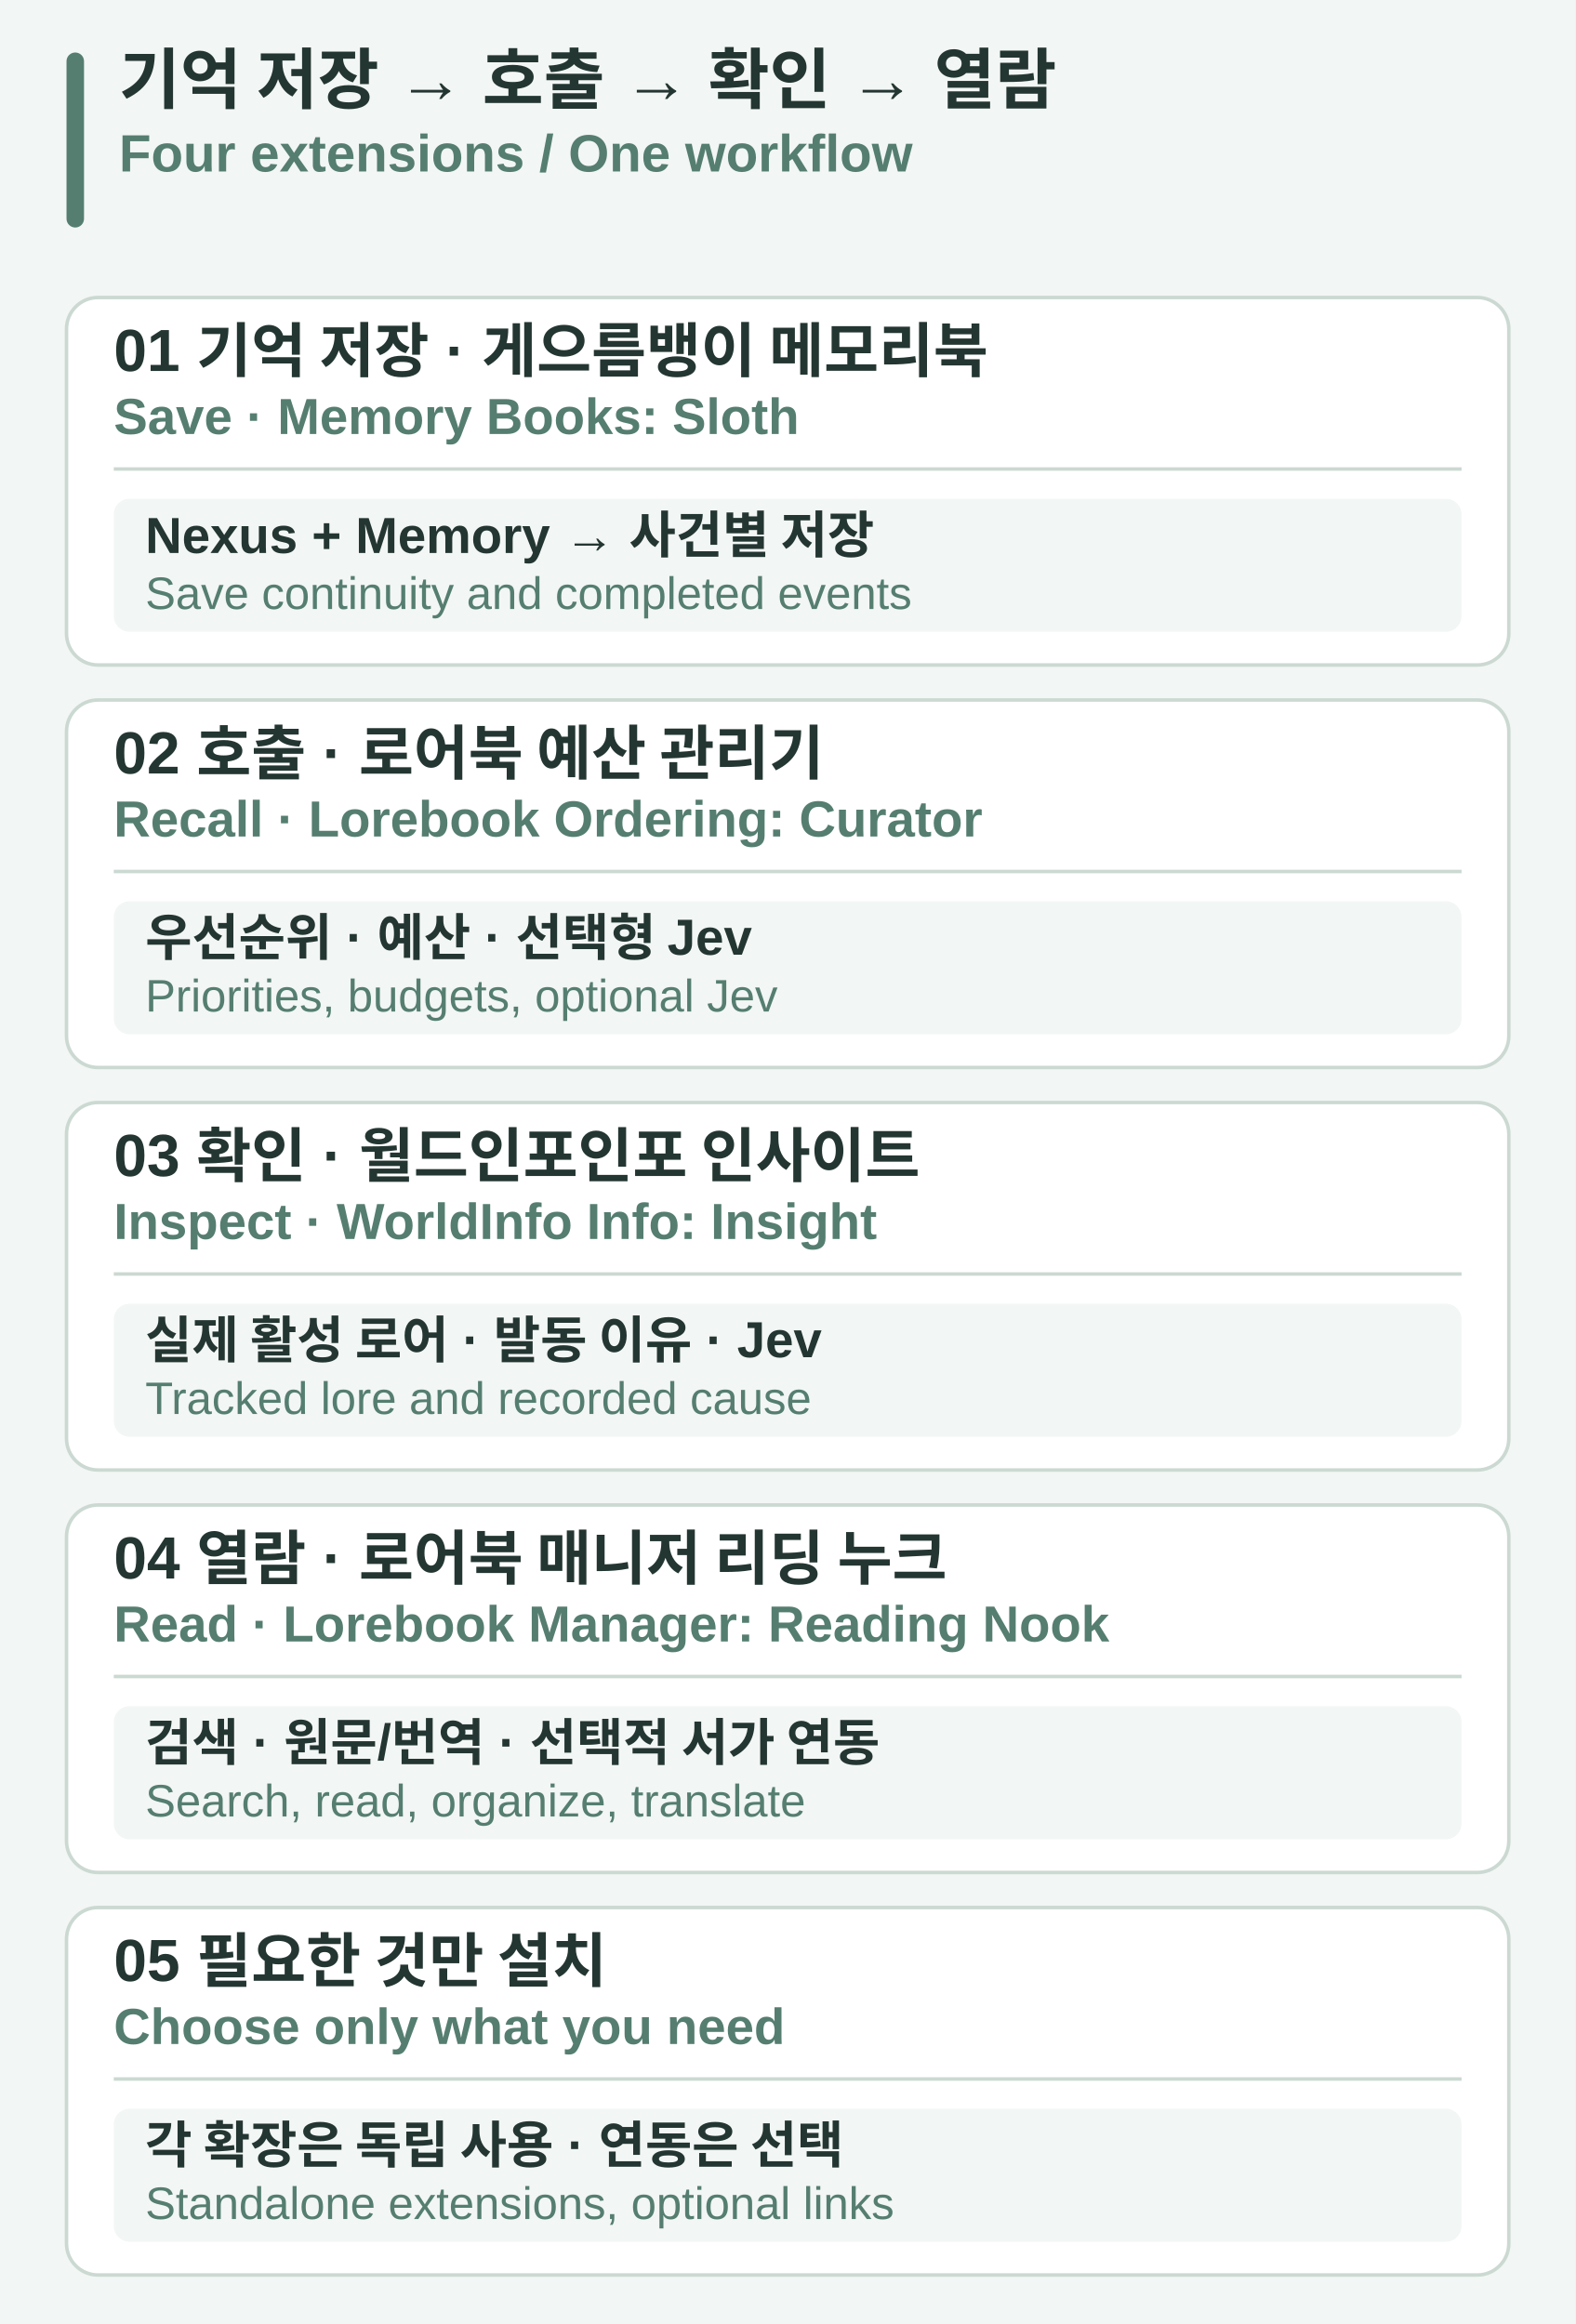
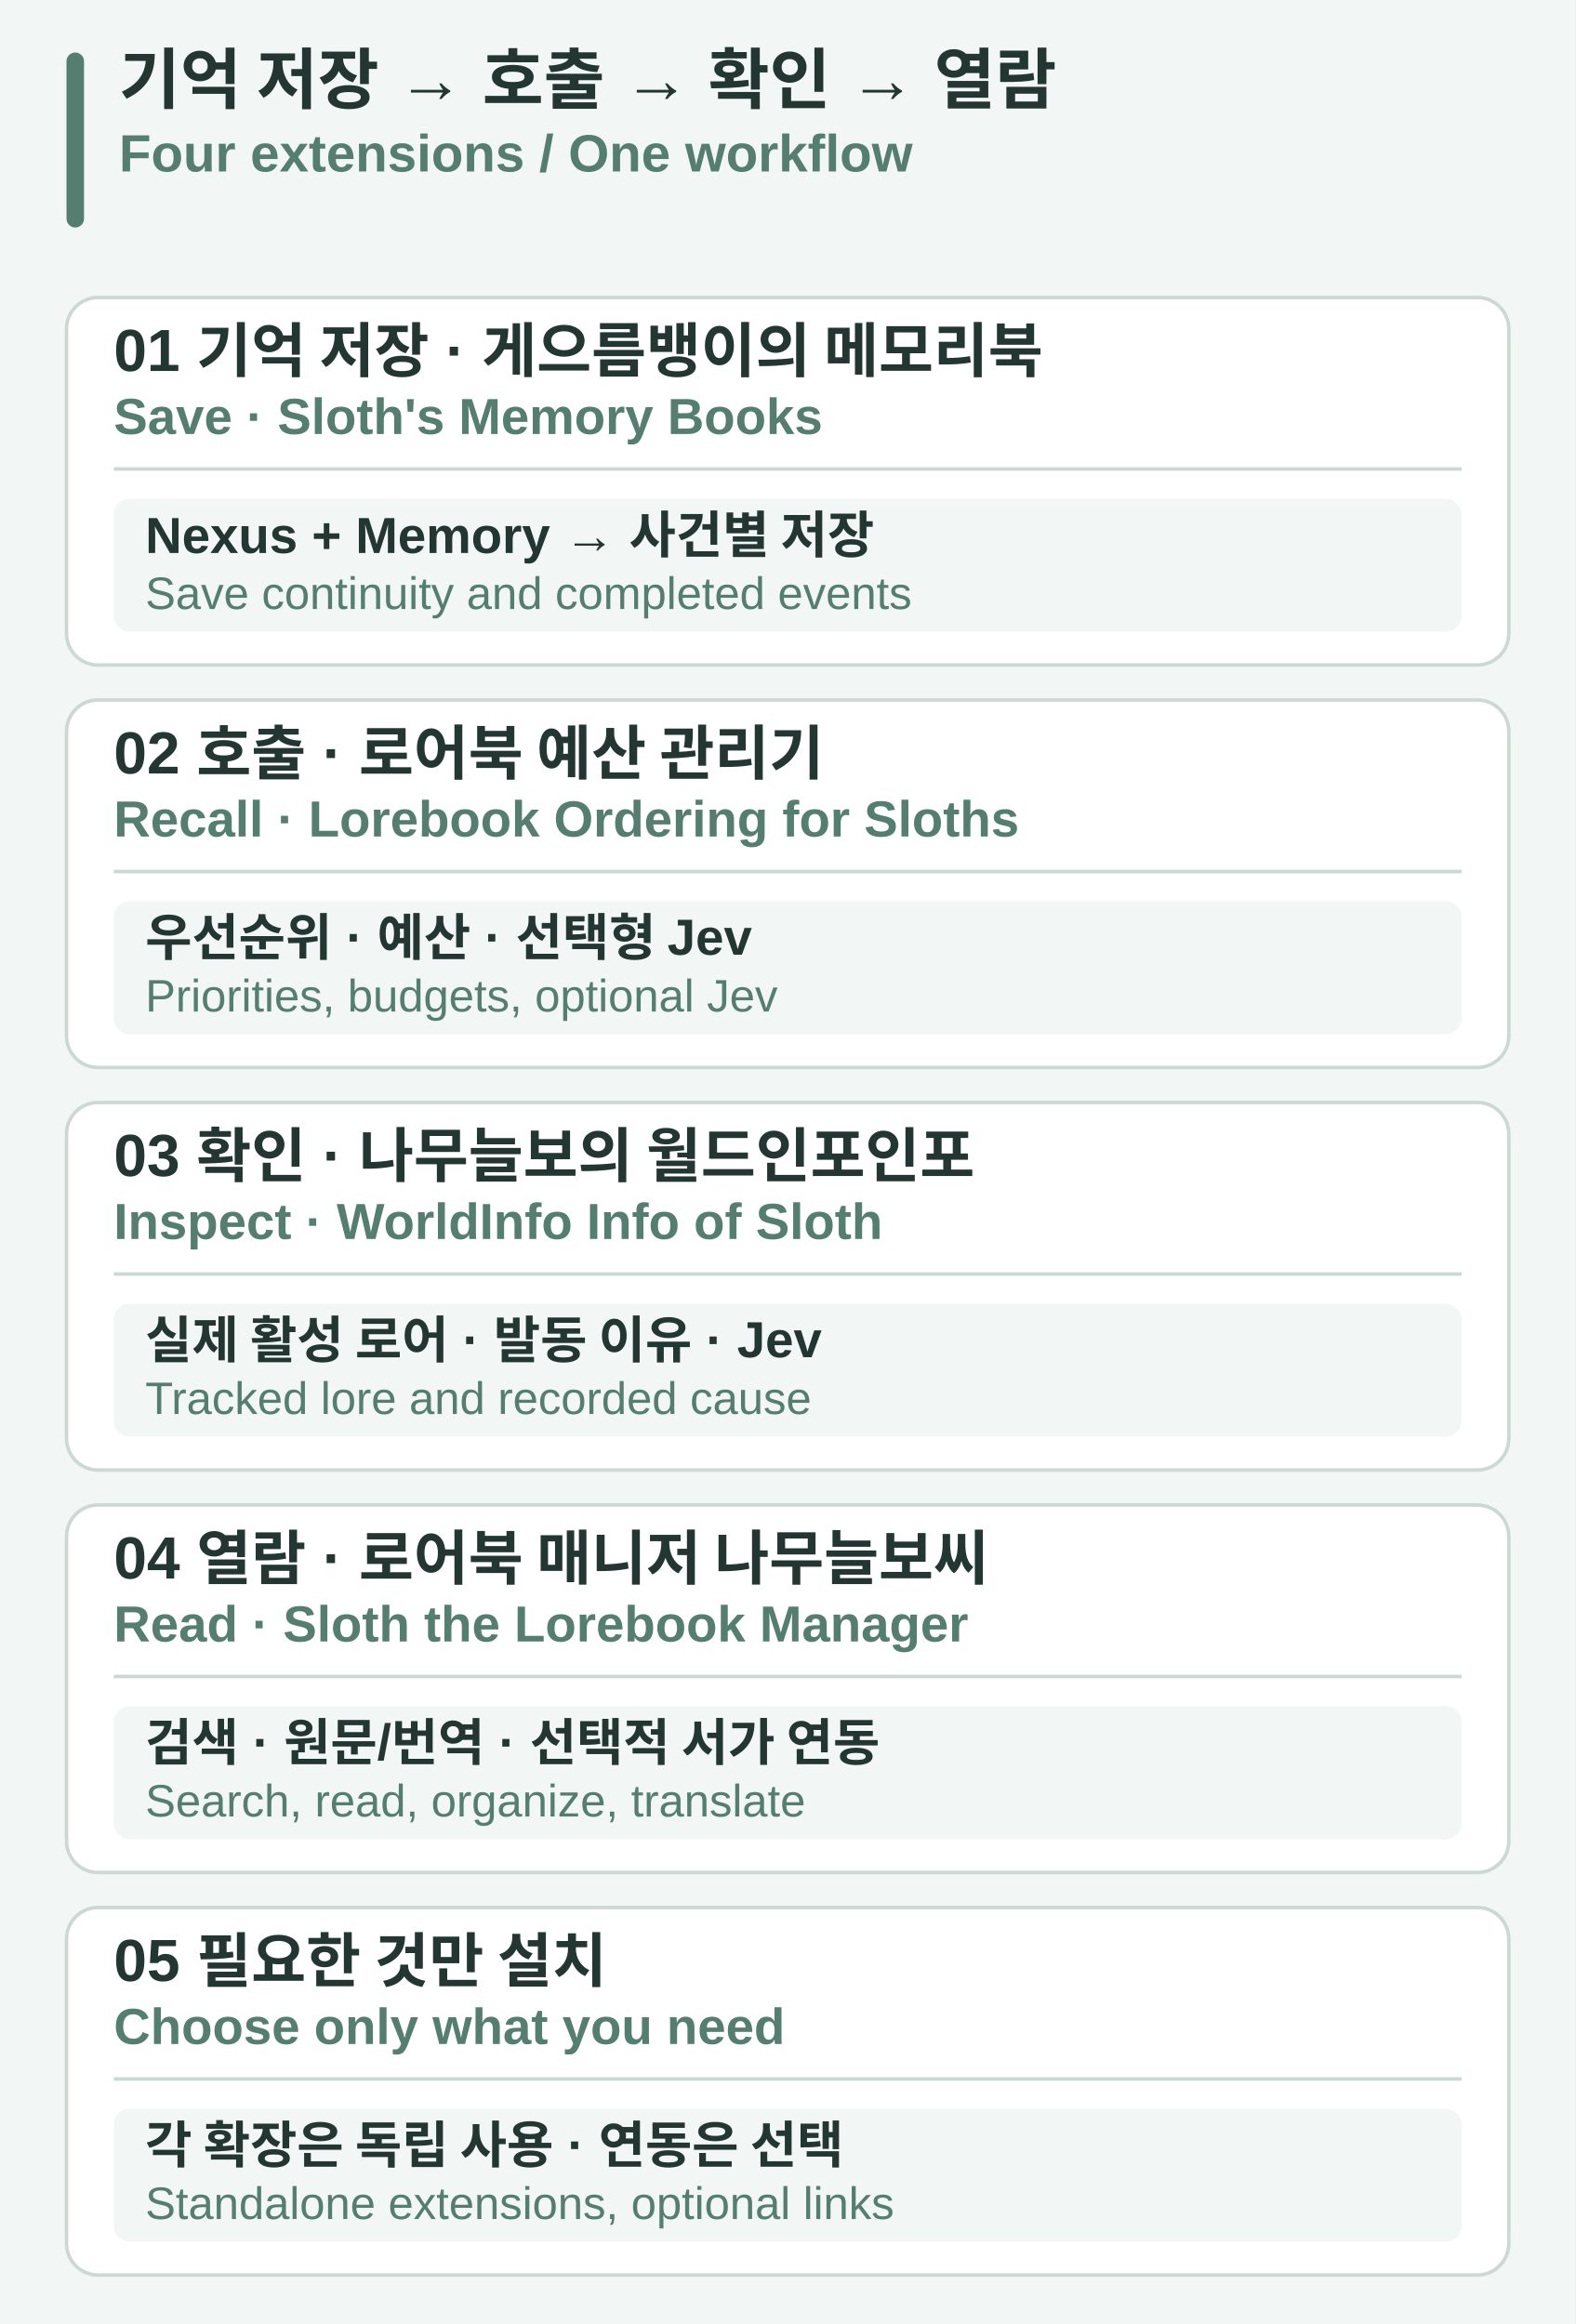
<svg xmlns="http://www.w3.org/2000/svg" width="900" height="1328" viewBox="0 0 900 1328" font-family="Arial,'Noto Sans KR','Apple SD Gothic Neo','Malgun Gothic',sans-serif" role="img" aria-label="Four extensions">
  <rect width="900" height="1328" fill="#f2f6f4" />
  <rect x="38" y="30" width="10" height="100" rx="5" fill="#557e70" stroke="none" stroke-width="2" />
  <text x="68" y="59" font-size="38" fill="#243632" font-weight="600">기억 저장 → 호출 → 확인 → 열람</text>
  <text x="68" y="98" font-size="30" fill="#557e70" font-weight="600">Four extensions / One workflow</text>
  <rect x="38" y="170" width="824" height="210" rx="18" fill="#fff" stroke="#cbd9d2" stroke-width="2" />
-   <text x="65" y="212" font-size="34" fill="#243632" font-weight="600">01  기억 저장 · 게으름뱅이 메모리북</text>
-   <text x="65" y="248" font-size="29" fill="#557e70" font-weight="600">Save · Memory Books: Sloth</text>
+   <text x="65" y="212" font-size="34" fill="#243632" font-weight="600">01  기억 저장 · 게으름뱅이의 메모리북</text>
+   <text x="65" y="248" font-size="29" fill="#557e70" font-weight="600">Save · Sloth's Memory Books</text>
  <path d="M65 268H835" stroke="#cbd9d2" stroke-width="2" />
  <rect x="65" y="285" width="770" height="76" rx="9" fill="#f2f6f4" stroke="none" stroke-width="2" />
  <text x="83" y="316" font-size="29" fill="#243632" font-weight="600">Nexus + Memory → 사건별 저장</text>
  <text x="83" y="348" font-size="26" fill="#557e70" font-weight="400">Save continuity and completed events</text>
  <rect x="38" y="400" width="824" height="210" rx="18" fill="#fff" stroke="#cbd9d2" stroke-width="2" />
  <text x="65" y="442" font-size="34" fill="#243632" font-weight="600">02  호출 · 로어북 예산 관리기</text>
-   <text x="65" y="478" font-size="29" fill="#557e70" font-weight="600">Recall · Lorebook Ordering: Curator</text>
+   <text x="65" y="478" font-size="29" fill="#557e70" font-weight="600">Recall · Lorebook Ordering for Sloths</text>
  <path d="M65 498H835" stroke="#cbd9d2" stroke-width="2" />
  <rect x="65" y="515" width="770" height="76" rx="9" fill="#f2f6f4" stroke="none" stroke-width="2" />
  <text x="83" y="546" font-size="29" fill="#243632" font-weight="600">우선순위 · 예산 · 선택형 Jev</text>
  <text x="83" y="578" font-size="26" fill="#557e70" font-weight="400">Priorities, budgets, optional Jev</text>
  <rect x="38" y="630" width="824" height="210" rx="18" fill="#fff" stroke="#cbd9d2" stroke-width="2" />
-   <text x="65" y="672" font-size="34" fill="#243632" font-weight="600">03  확인 · 월드인포인포 인사이트</text>
-   <text x="65" y="708" font-size="29" fill="#557e70" font-weight="600">Inspect · WorldInfo Info: Insight</text>
+   <text x="65" y="672" font-size="34" fill="#243632" font-weight="600">03  확인 · 나무늘보의 월드인포인포</text>
+   <text x="65" y="708" font-size="29" fill="#557e70" font-weight="600">Inspect · WorldInfo Info of Sloth</text>
  <path d="M65 728H835" stroke="#cbd9d2" stroke-width="2" />
  <rect x="65" y="745" width="770" height="76" rx="9" fill="#f2f6f4" stroke="none" stroke-width="2" />
  <text x="83" y="776" font-size="29" fill="#243632" font-weight="600">실제 활성 로어 · 발동 이유 · Jev</text>
  <text x="83" y="808" font-size="26" fill="#557e70" font-weight="400">Tracked lore and recorded cause</text>
  <rect x="38" y="860" width="824" height="210" rx="18" fill="#fff" stroke="#cbd9d2" stroke-width="2" />
-   <text x="65" y="902" font-size="34" fill="#243632" font-weight="600">04  열람 · 로어북 매니저 리딩 누크</text>
-   <text x="65" y="938" font-size="29" fill="#557e70" font-weight="600">Read · Lorebook Manager: Reading Nook</text>
+   <text x="65" y="902" font-size="34" fill="#243632" font-weight="600">04  열람 · 로어북 매니저 나무늘보씨</text>
+   <text x="65" y="938" font-size="29" fill="#557e70" font-weight="600">Read · Sloth the Lorebook Manager</text>
  <path d="M65 958H835" stroke="#cbd9d2" stroke-width="2" />
  <rect x="65" y="975" width="770" height="76" rx="9" fill="#f2f6f4" stroke="none" stroke-width="2" />
  <text x="83" y="1006" font-size="29" fill="#243632" font-weight="600">검색 · 원문/번역 · 선택적 서가 연동</text>
  <text x="83" y="1038" font-size="26" fill="#557e70" font-weight="400">Search, read, organize, translate</text>
  <rect x="38" y="1090" width="824" height="210" rx="18" fill="#fff" stroke="#cbd9d2" stroke-width="2" />
  <text x="65" y="1132" font-size="34" fill="#243632" font-weight="600">05  필요한 것만 설치</text>
  <text x="65" y="1168" font-size="29" fill="#557e70" font-weight="600">Choose only what you need</text>
  <path d="M65 1188H835" stroke="#cbd9d2" stroke-width="2" />
  <rect x="65" y="1205" width="770" height="76" rx="9" fill="#f2f6f4" stroke="none" stroke-width="2" />
  <text x="83" y="1236" font-size="29" fill="#243632" font-weight="600">각 확장은 독립 사용 · 연동은 선택</text>
  <text x="83" y="1268" font-size="26" fill="#557e70" font-weight="400">Standalone extensions, optional links</text>
</svg>
